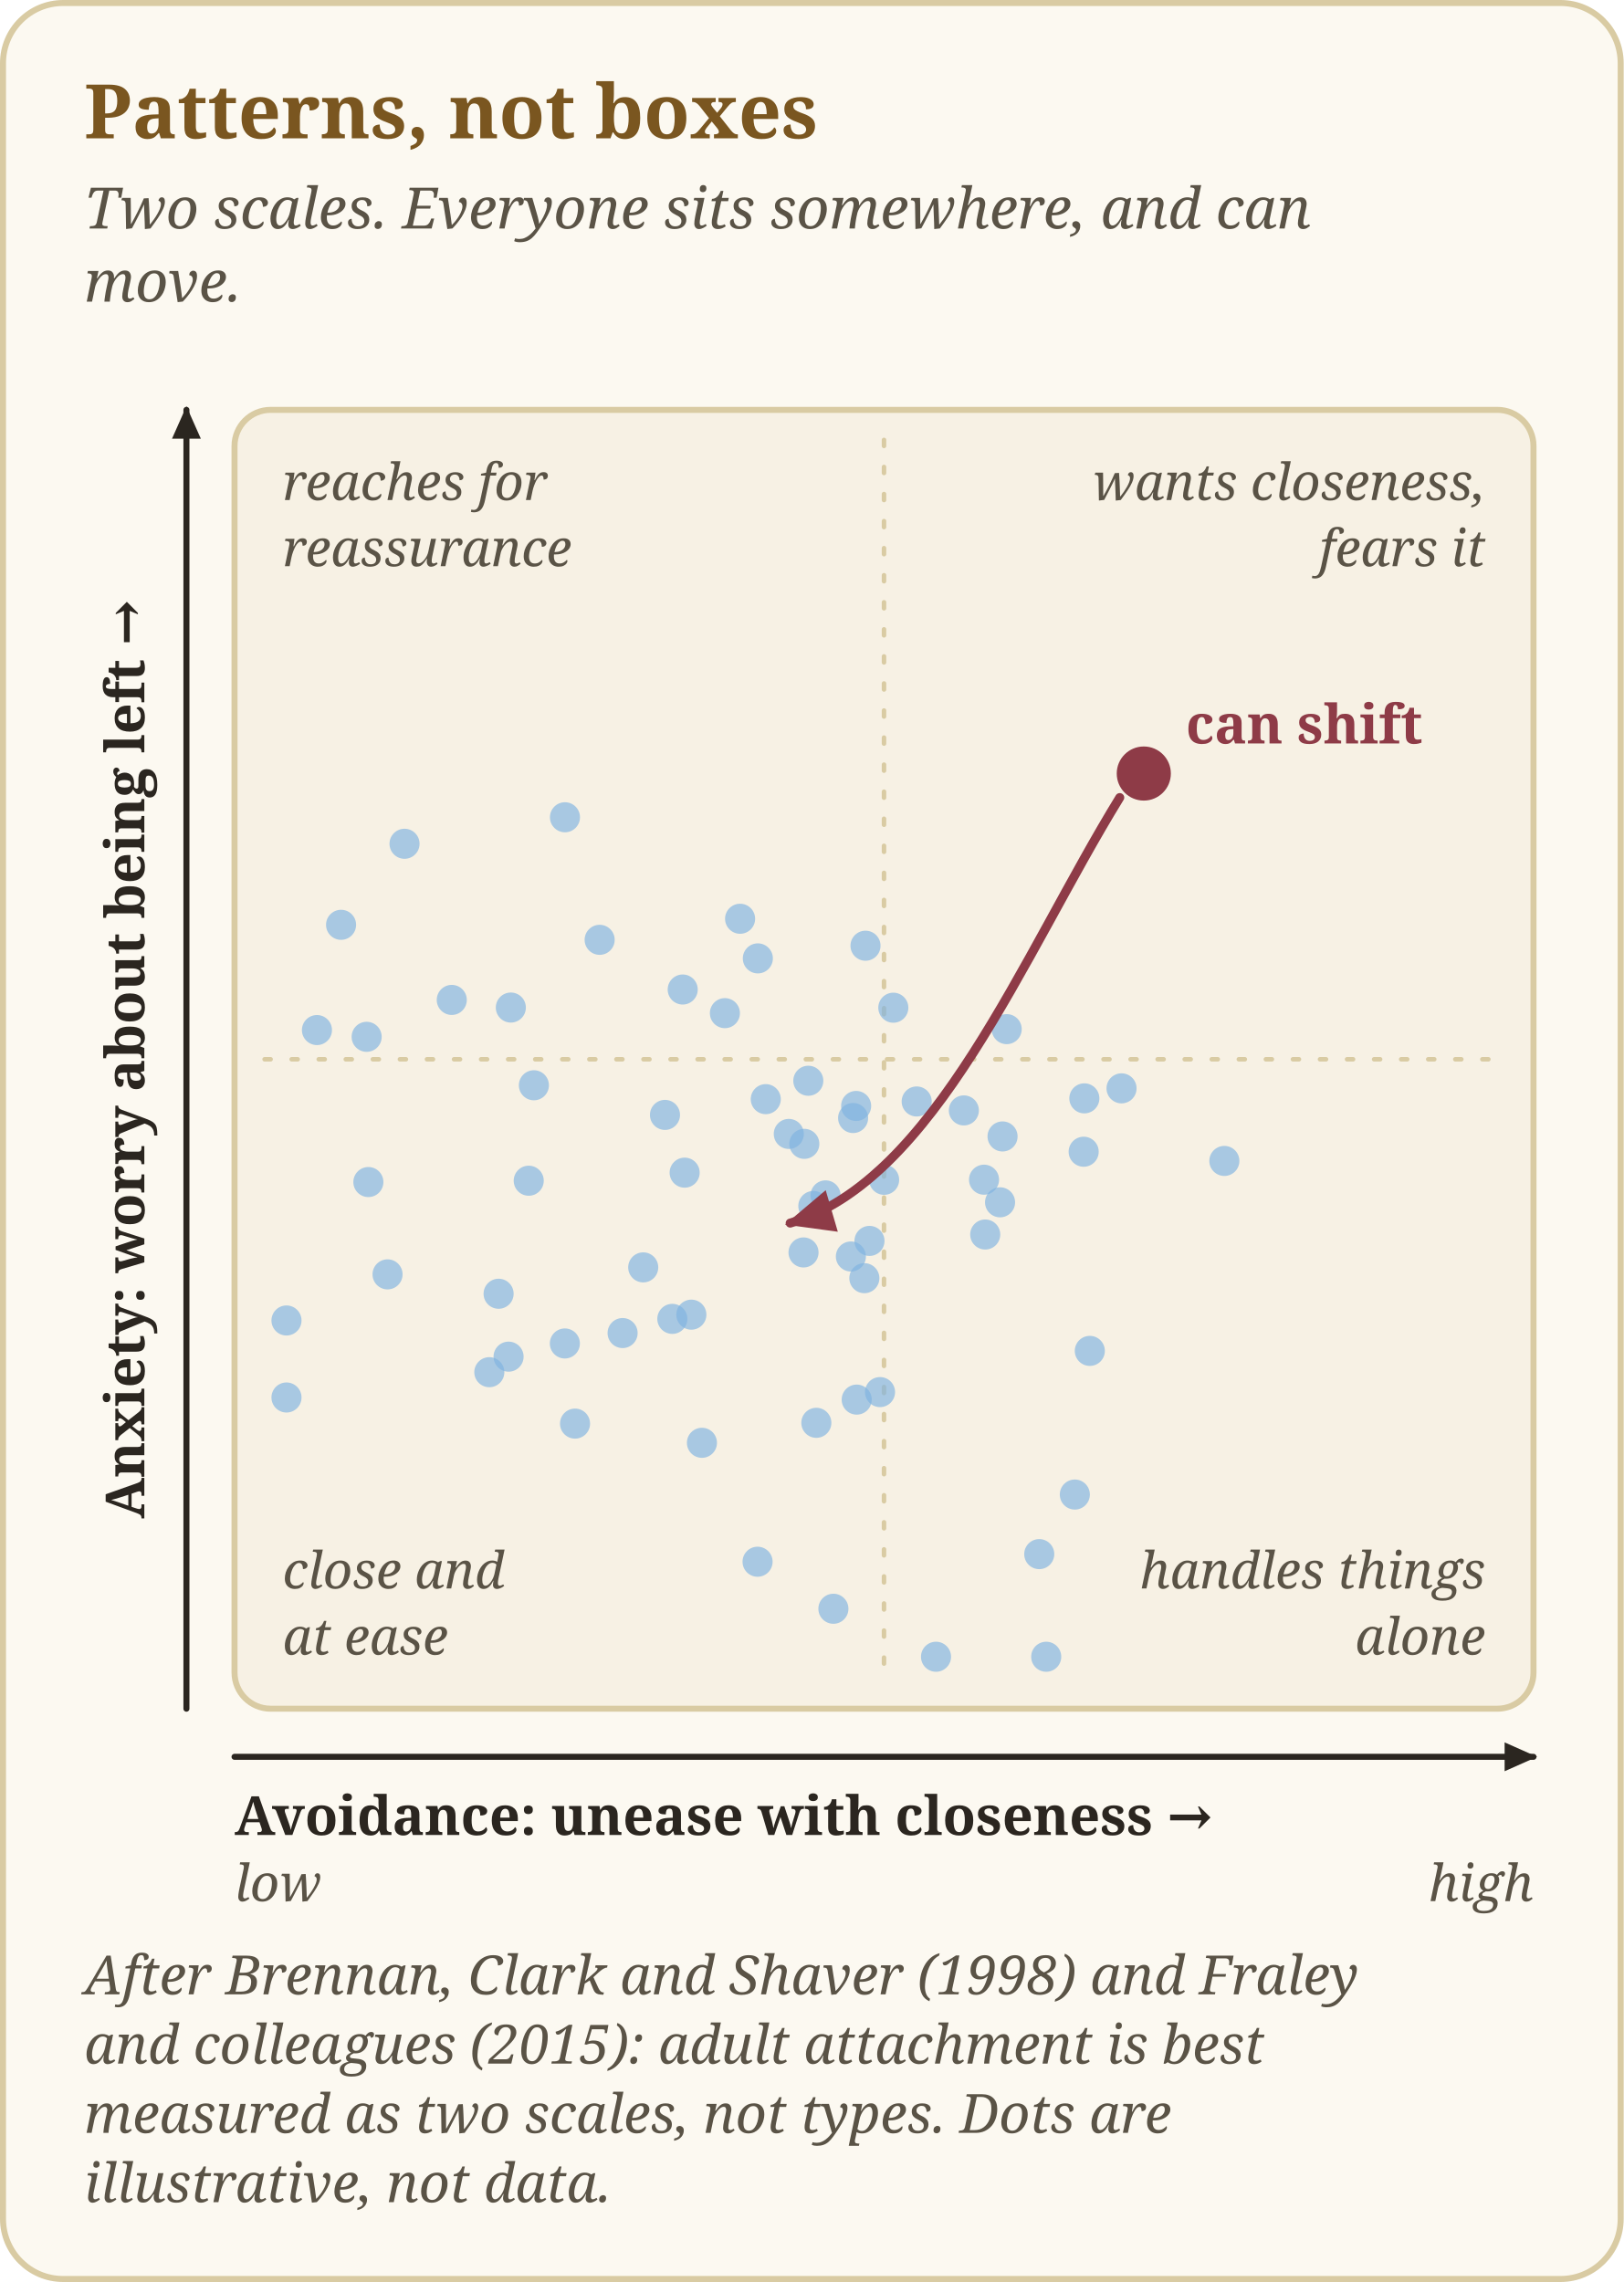
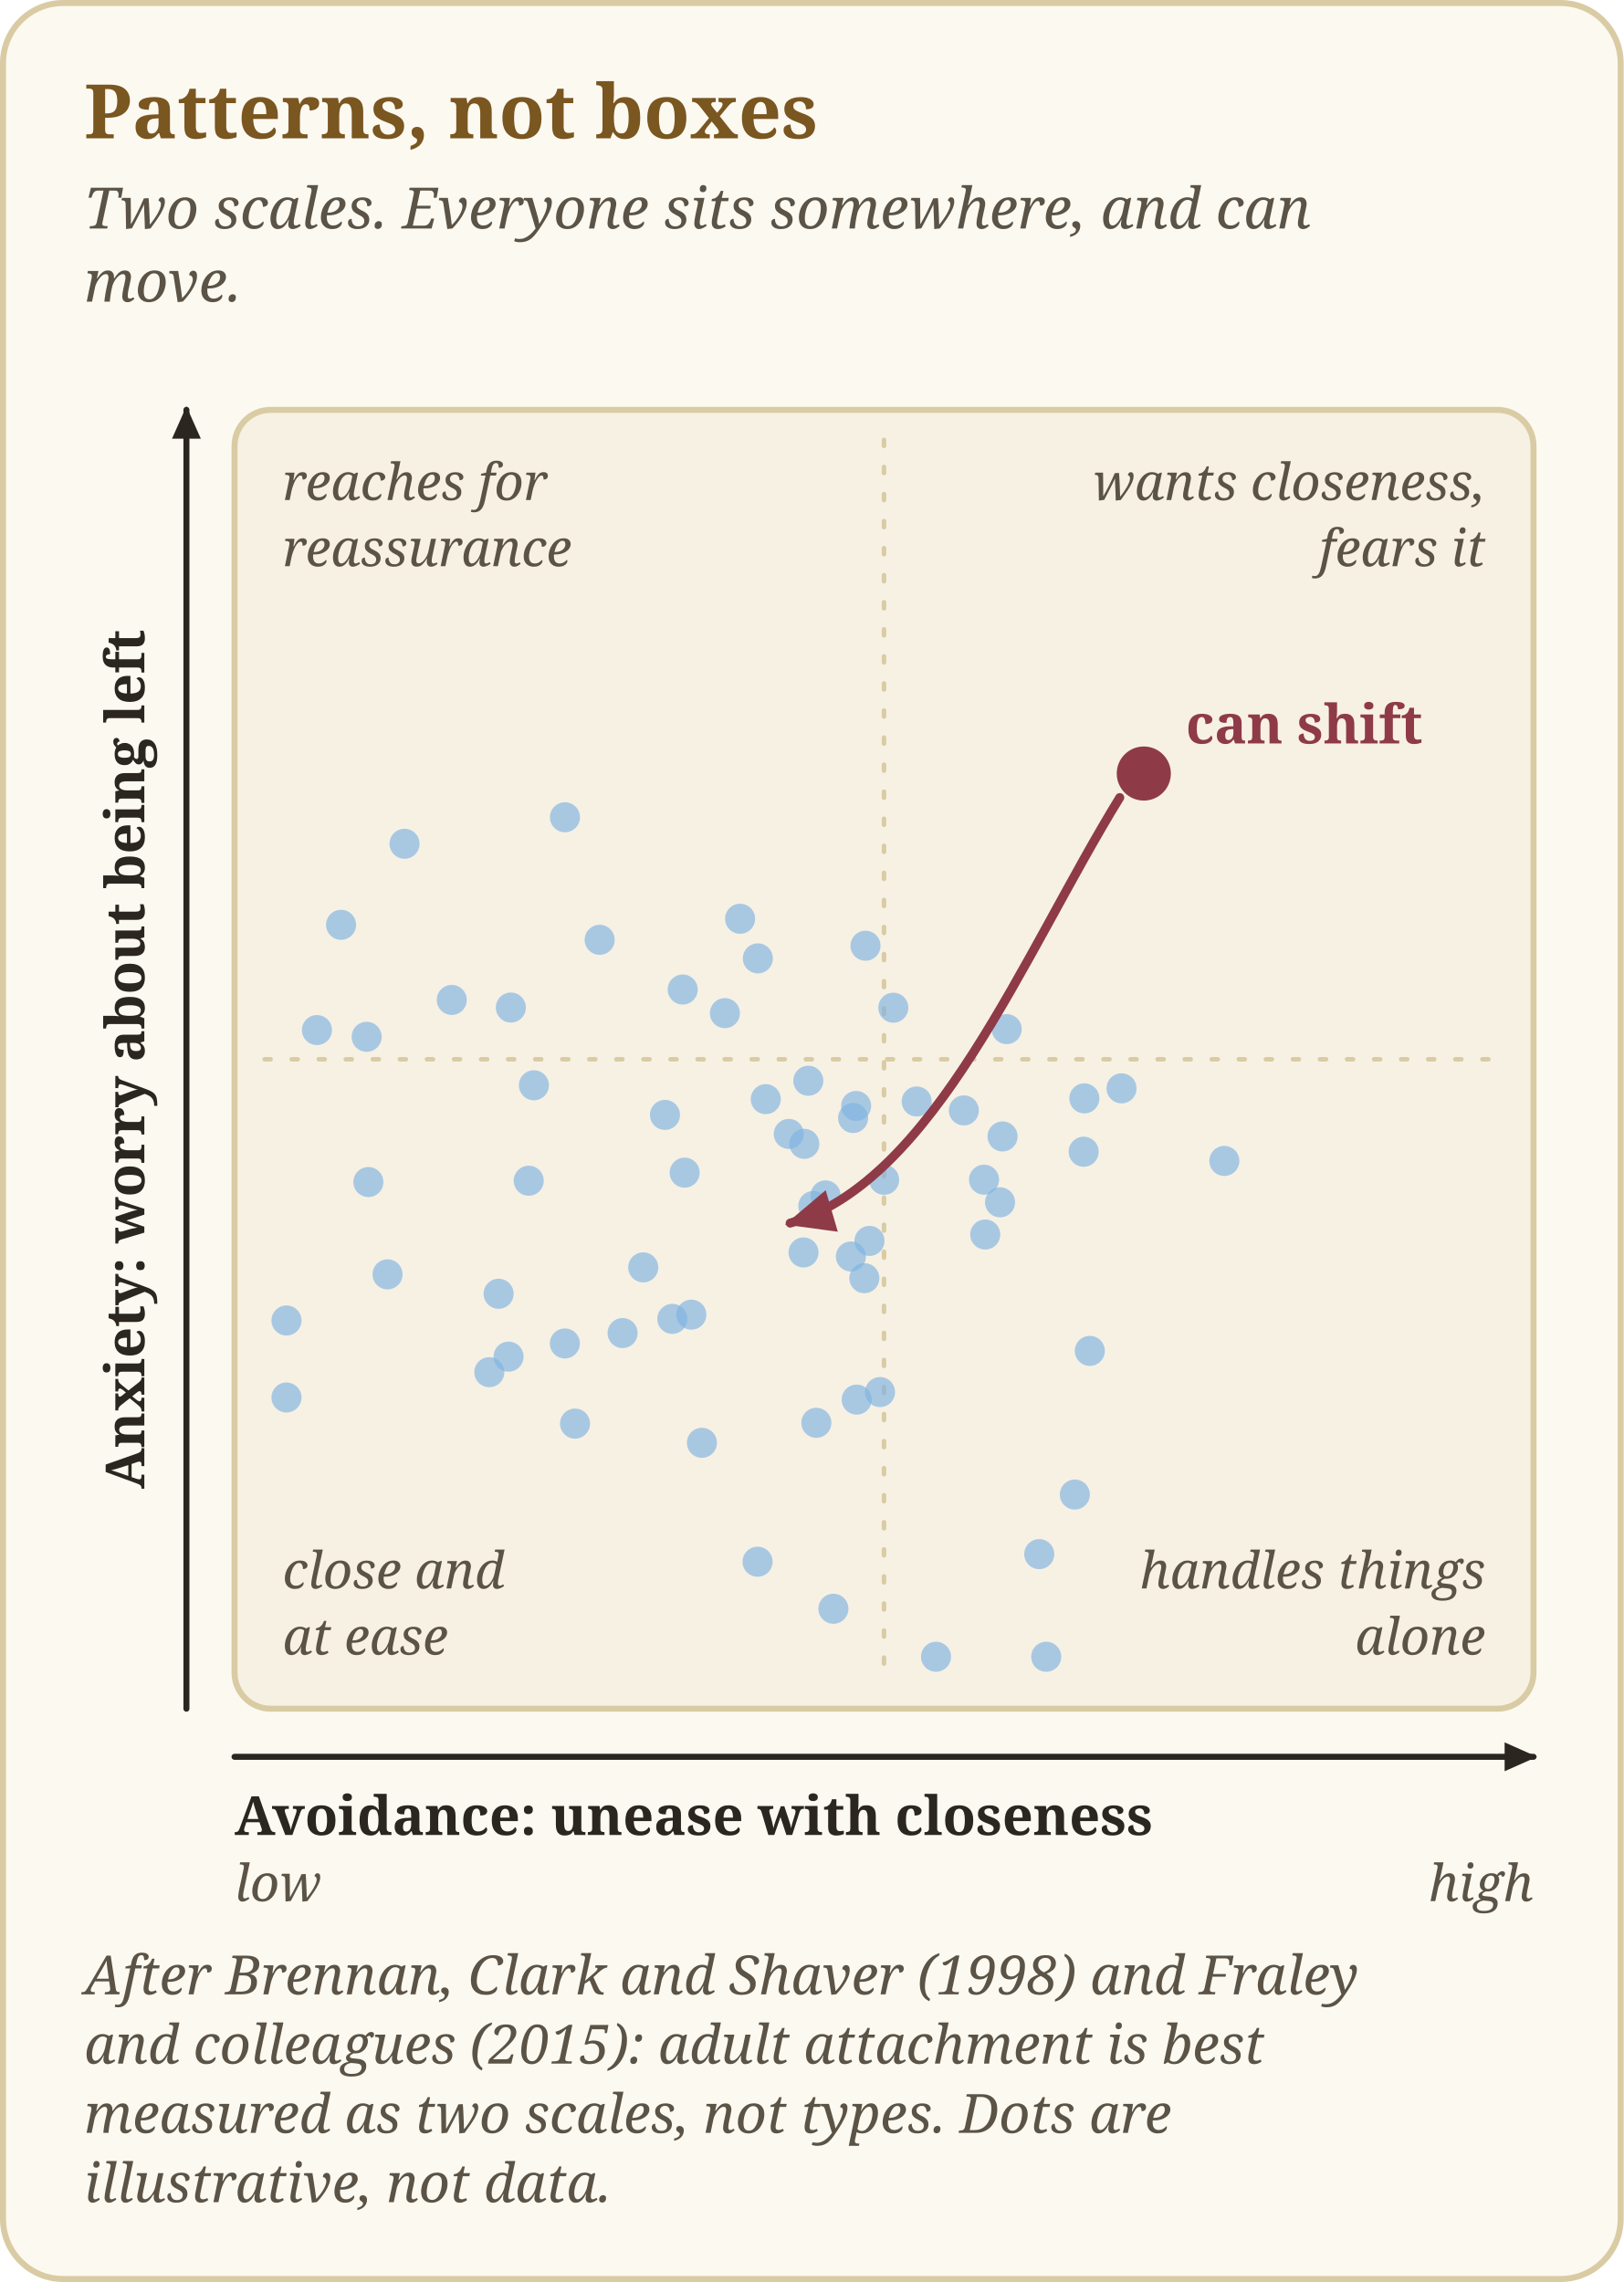
<svg xmlns="http://www.w3.org/2000/svg" viewBox="0 0 540 759" width="540" height="759" role="img" aria-labelledby="fig-u5-attach-t fig-u5-attach-d" font-family="Lora, Georgia, serif" fill="#2B2620">
  <defs>
    <marker id="fig-u5-attach-ar-8e3b47" viewBox="0 0 10 10" refX="8" refY="5" markerWidth="6" markerHeight="6" orient="auto">
      <path d="M0,1 L9,5 L0,9 Z" fill="#8E3B47" />
    </marker>
    <marker id="fig-u5-attach-ar-2b2620" viewBox="0 0 10 10" refX="8" refY="5" markerWidth="6" markerHeight="6" orient="auto">
      <path d="M0,1 L9,5 L0,9 Z" fill="#2B2620" />
    </marker>
  </defs>
  <rect x="1" y="1" width="538" height="757" rx="20" fill="#FCF9F1" stroke="#D9CBA3" stroke-width="2" />
  <text x="28" y="46" font-size="25" font-weight="bold" fill="#7A5620">Patterns, not boxes</text>
  <text x="28" y="76" font-size="19" font-style="italic" fill="#5A5346">
    <tspan x="28" dy="0">Two scales. Everyone sits somewhere, and can</tspan>
    <tspan x="28" dy="24.32">move.</tspan>
  </text>
  <rect x="78" y="136.32" width="432" height="432" rx="12" fill="#F7F1E4" stroke="#D9CBA3" stroke-width="2" />
  <line x1="294" y1="146.32" x2="294" y2="558.32" stroke="#D9CBA3" stroke-width="1.5" stroke-linecap="round" stroke-dasharray="2 7" />
  <line x1="88" y1="352.32" x2="500" y2="352.32" stroke="#D9CBA3" stroke-width="1.5" stroke-linecap="round" stroke-dasharray="2 7" />
  <circle cx="221.157" cy="370.822" r="5" fill="#7FB2E0" fill-opacity="0.65" />
  <circle cx="223.602" cy="438.661" r="5" fill="#7FB2E0" fill-opacity="0.65" />
  <circle cx="165.824" cy="430.308" r="5" fill="#7FB2E0" fill-opacity="0.65" />
  <circle cx="333.426" cy="377.986" r="5" fill="#7FB2E0" fill-opacity="0.65" />
  <circle cx="327.267" cy="392.37" r="5" fill="#7FB2E0" fill-opacity="0.65" />
  <circle cx="274.563" cy="397.588" r="5" fill="#7FB2E0" fill-opacity="0.65" />
  <circle cx="105.41" cy="342.601" r="5" fill="#7FB2E0" fill-opacity="0.65" />
  <circle cx="283.724" cy="371.857" r="5" fill="#7FB2E0" fill-opacity="0.65" />
  <circle cx="169.14" cy="451.229" r="5" fill="#7FB2E0" fill-opacity="0.65" />
  <circle cx="267.231" cy="416.568" r="5" fill="#7FB2E0" fill-opacity="0.65" />
  <circle cx="284.922" cy="465.515" r="5" fill="#7FB2E0" fill-opacity="0.65" />
  <circle cx="267.498" cy="380.448" r="5" fill="#7FB2E0" fill-opacity="0.65" />
  <circle cx="187.894" cy="271.825" r="5" fill="#7FB2E0" fill-opacity="0.65" />
  <circle cx="287.846" cy="314.55" r="5" fill="#7FB2E0" fill-opacity="0.65" />
  <circle cx="191.243" cy="473.499" r="5" fill="#7FB2E0" fill-opacity="0.65" />
  <circle cx="213.921" cy="421.535" r="5" fill="#7FB2E0" fill-opacity="0.65" />
  <circle cx="294.041" cy="392.409" r="5" fill="#7FB2E0" fill-opacity="0.65" />
  <circle cx="199.43" cy="312.587" r="5" fill="#7FB2E0" fill-opacity="0.65" />
  <circle cx="175.844" cy="392.71" r="5" fill="#7FB2E0" fill-opacity="0.65" />
  <circle cx="277.169" cy="535.078" r="5" fill="#7FB2E0" fill-opacity="0.65" />
  <circle cx="246.139" cy="305.584" r="5" fill="#7FB2E0" fill-opacity="0.65" />
  <circle cx="95.28" cy="439.196" r="5" fill="#7FB2E0" fill-opacity="0.65" />
  <circle cx="233.448" cy="479.881" r="5" fill="#7FB2E0" fill-opacity="0.65" />
  <circle cx="282.986" cy="417.912" r="5" fill="#7FB2E0" fill-opacity="0.65" />
  <circle cx="121.941" cy="344.85" r="5" fill="#7FB2E0" fill-opacity="0.65" />
  <circle cx="297.099" cy="335.165" r="5" fill="#7FB2E0" fill-opacity="0.65" />
  <circle cx="360.404" cy="383.067" r="5" fill="#7FB2E0" fill-opacity="0.65" />
  <circle cx="251.95" cy="519.436" r="5" fill="#7FB2E0" fill-opacity="0.65" />
  <circle cx="292.676" cy="463.013" r="5" fill="#7FB2E0" fill-opacity="0.65" />
  <circle cx="162.738" cy="456.394" r="5" fill="#7FB2E0" fill-opacity="0.65" />
  <circle cx="347.948" cy="551.04" r="5" fill="#7FB2E0" fill-opacity="0.65" />
  <circle cx="122.512" cy="393.154" r="5" fill="#7FB2E0" fill-opacity="0.65" />
  <circle cx="360.63" cy="365.317" r="5" fill="#7FB2E0" fill-opacity="0.65" />
  <circle cx="271.495" cy="473.232" r="5" fill="#7FB2E0" fill-opacity="0.65" />
  <circle cx="150.248" cy="332.577" r="5" fill="#7FB2E0" fill-opacity="0.65" />
  <circle cx="332.595" cy="399.893" r="5" fill="#7FB2E0" fill-opacity="0.65" />
  <circle cx="262.333" cy="377.148" r="5" fill="#7FB2E0" fill-opacity="0.65" />
  <circle cx="372.996" cy="361.99" r="5" fill="#7FB2E0" fill-opacity="0.65" />
  <circle cx="284.731" cy="367.842" r="5" fill="#7FB2E0" fill-opacity="0.65" />
  <circle cx="113.433" cy="307.595" r="5" fill="#7FB2E0" fill-opacity="0.65" />
  <circle cx="320.555" cy="369.328" r="5" fill="#7FB2E0" fill-opacity="0.65" />
  <circle cx="95.28" cy="464.812" r="5" fill="#7FB2E0" fill-opacity="0.65" />
  <circle cx="311.296" cy="551.04" r="5" fill="#7FB2E0" fill-opacity="0.65" />
  <circle cx="227.055" cy="329.117" r="5" fill="#7FB2E0" fill-opacity="0.65" />
  <circle cx="134.538" cy="280.642" r="5" fill="#7FB2E0" fill-opacity="0.65" />
  <circle cx="287.465" cy="425.123" r="5" fill="#7FB2E0" fill-opacity="0.65" />
  <circle cx="268.825" cy="359.462" r="5" fill="#7FB2E0" fill-opacity="0.65" />
  <circle cx="252.042" cy="318.764" r="5" fill="#7FB2E0" fill-opacity="0.65" />
  <circle cx="187.86" cy="446.842" r="5" fill="#7FB2E0" fill-opacity="0.65" />
  <circle cx="327.661" cy="410.6" r="5" fill="#7FB2E0" fill-opacity="0.65" />
  <circle cx="169.892" cy="335.115" r="5" fill="#7FB2E0" fill-opacity="0.65" />
  <circle cx="362.448" cy="449.311" r="5" fill="#7FB2E0" fill-opacity="0.65" />
  <circle cx="128.89" cy="423.86" r="5" fill="#7FB2E0" fill-opacity="0.65" />
  <circle cx="229.929" cy="437.26" r="5" fill="#7FB2E0" fill-opacity="0.65" />
  <circle cx="357.464" cy="497.091" r="5" fill="#7FB2E0" fill-opacity="0.65" />
  <circle cx="345.629" cy="516.904" r="5" fill="#7FB2E0" fill-opacity="0.65" />
  <circle cx="177.56" cy="360.965" r="5" fill="#7FB2E0" fill-opacity="0.65" />
  <circle cx="334.803" cy="342.293" r="5" fill="#7FB2E0" fill-opacity="0.65" />
  <circle cx="270.496" cy="401.115" r="5" fill="#7FB2E0" fill-opacity="0.65" />
  <circle cx="254.676" cy="365.581" r="5" fill="#7FB2E0" fill-opacity="0.65" />
  <circle cx="227.698" cy="390.028" r="5" fill="#7FB2E0" fill-opacity="0.65" />
  <circle cx="289.169" cy="412.731" r="5" fill="#7FB2E0" fill-opacity="0.65" />
  <circle cx="304.868" cy="366.353" r="5" fill="#7FB2E0" fill-opacity="0.65" />
  <circle cx="407.193" cy="386.129" r="5" fill="#7FB2E0" fill-opacity="0.65" />
  <circle cx="207.063" cy="443.379" r="5" fill="#7FB2E0" fill-opacity="0.65" />
  <circle cx="241.084" cy="336.976" r="5" fill="#7FB2E0" fill-opacity="0.65" />
  <text x="94" y="166.32" font-size="17" font-style="italic" fill="#5A5346">reaches for</text>
  <text x="94" y="188.32" font-size="17" font-style="italic" fill="#5A5346">reassurance</text>
  <text x="494" y="166.32" font-size="17" font-style="italic" fill="#5A5346" text-anchor="end">wants closeness,</text>
  <text x="494" y="188.32" font-size="17" font-style="italic" fill="#5A5346" text-anchor="end">fears it</text>
  <text x="94" y="528.32" font-size="17" font-style="italic" fill="#5A5346">close and</text>
  <text x="94" y="550.32" font-size="17" font-style="italic" fill="#5A5346">at ease</text>
  <text x="494" y="528.32" font-size="17" font-style="italic" fill="#5A5346" text-anchor="end">handles things</text>
  <text x="494" y="550.32" font-size="17" font-style="italic" fill="#5A5346" text-anchor="end">alone</text>
  <circle cx="380.4" cy="257.28" r="9" fill="#8E3B47" />
  <path d="M372.4 265.28 C340.4 317.28 310.8 392.8 262.8 406.8" fill="none" stroke="#8E3B47" stroke-width="3" stroke-linecap="round" stroke-linejoin="round" marker-end="url(#fig-u5-attach-ar-8e3b47)" />
  <text x="394.4" y="247.28" font-size="18" font-weight="bold" fill="#8E3B47">can shift</text>
  <path d="M78 584.32 H510" fill="none" stroke="#2B2620" stroke-width="2" stroke-linecap="round" stroke-linejoin="round" marker-end="url(#fig-u5-attach-ar-2b2620)" />
-   <text x="78" y="610.32" font-size="18" font-weight="bold">Avoidance: unease with closeness →</text>
+   <text x="78" y="610.32" font-size="18" font-weight="bold">Avoidance: unease with closeness</text>
  <text x="78" y="632.32" font-size="17" font-style="italic" fill="#5A5346">low</text>
  <text x="510" y="632.32" font-size="17" font-style="italic" fill="#5A5346" text-anchor="end">high</text>
  <path d="M62 568.32 V136.32" fill="none" stroke="#2B2620" stroke-width="2" stroke-linecap="round" stroke-linejoin="round" marker-end="url(#fig-u5-attach-ar-2b2620)" />
-   <text x="48" y="352.32" font-size="18" font-weight="bold" text-anchor="middle" transform="rotate(-90 48 352.32)">Anxiety: worry about being left →</text>
+   <text x="48" y="352.32" font-size="18" font-weight="bold" text-anchor="middle" transform="rotate(-90 48 352.32)">Anxiety: worry about being left</text>
  <text x="28" y="663.32" font-size="18" font-style="italic" fill="#5A5346">
    <tspan x="28" dy="0">After Brennan, Clark and Shaver (1998) and Fraley</tspan>
    <tspan x="28" dy="23.04">and colleagues (2015): adult attachment is best</tspan>
    <tspan x="28" dy="23.04">measured as two scales, not types. Dots are</tspan>
    <tspan x="28" dy="23.04">illustrative, not data.</tspan>
  </text>
</svg>
